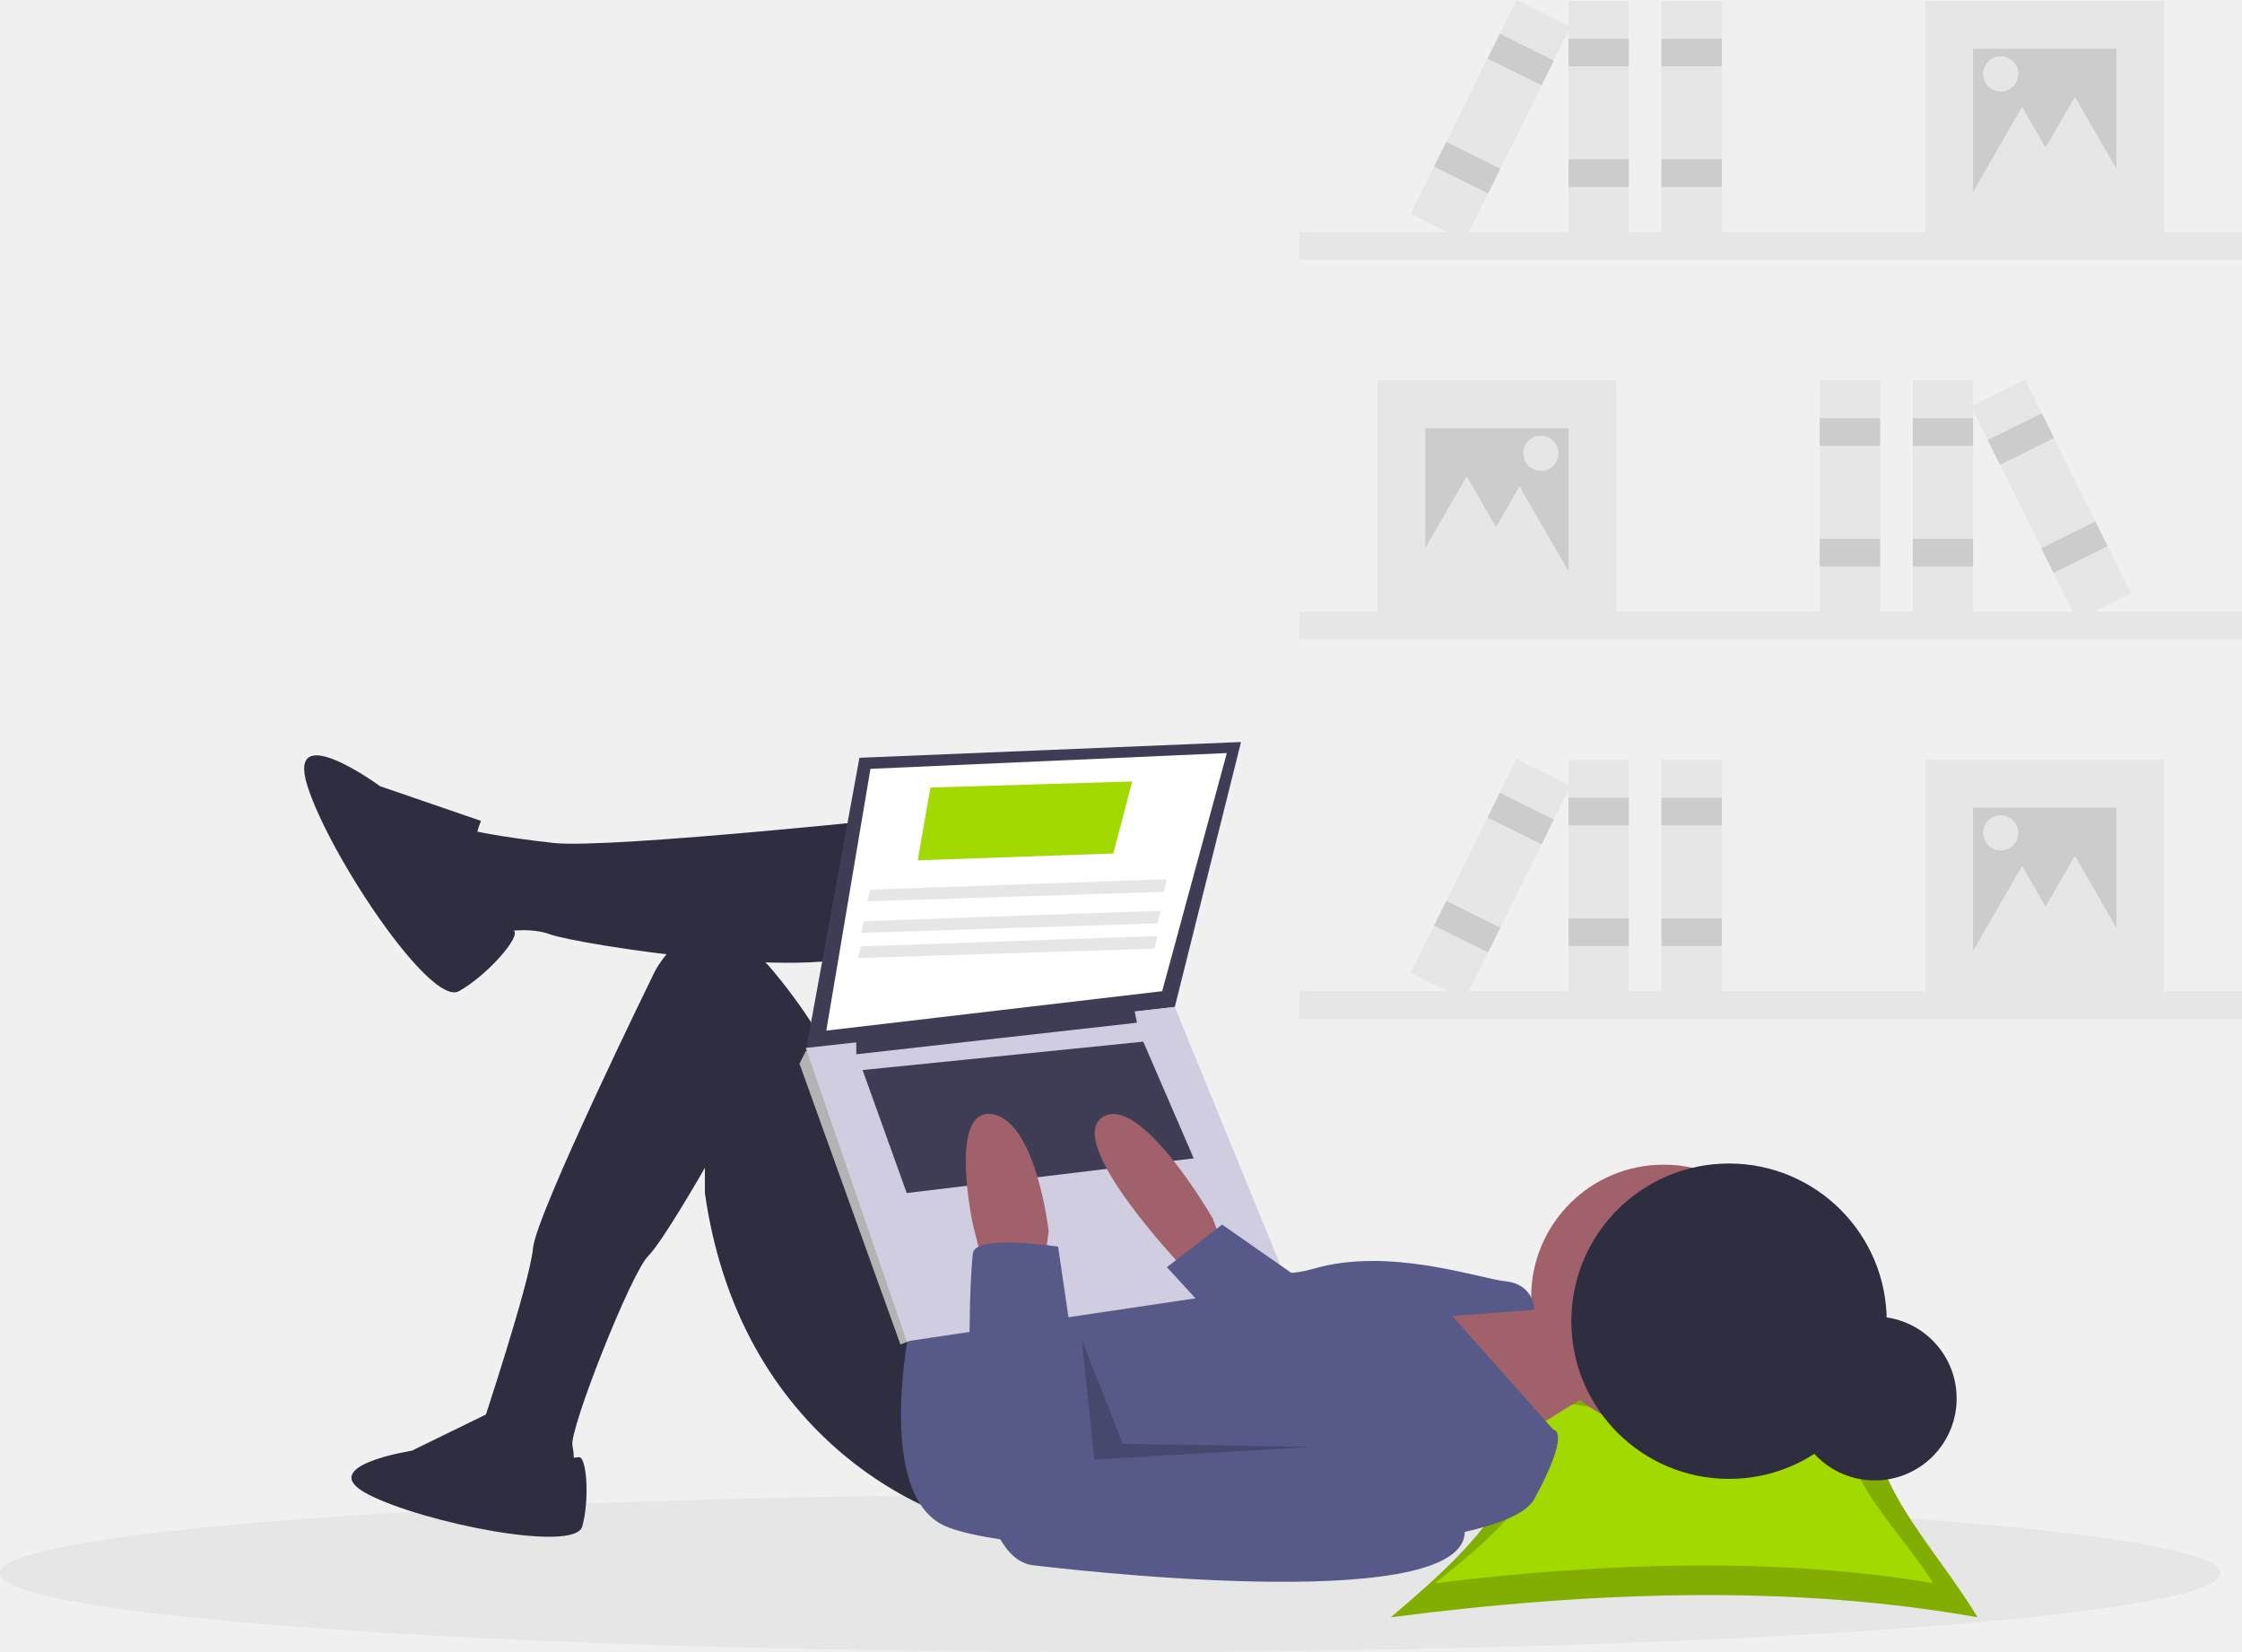
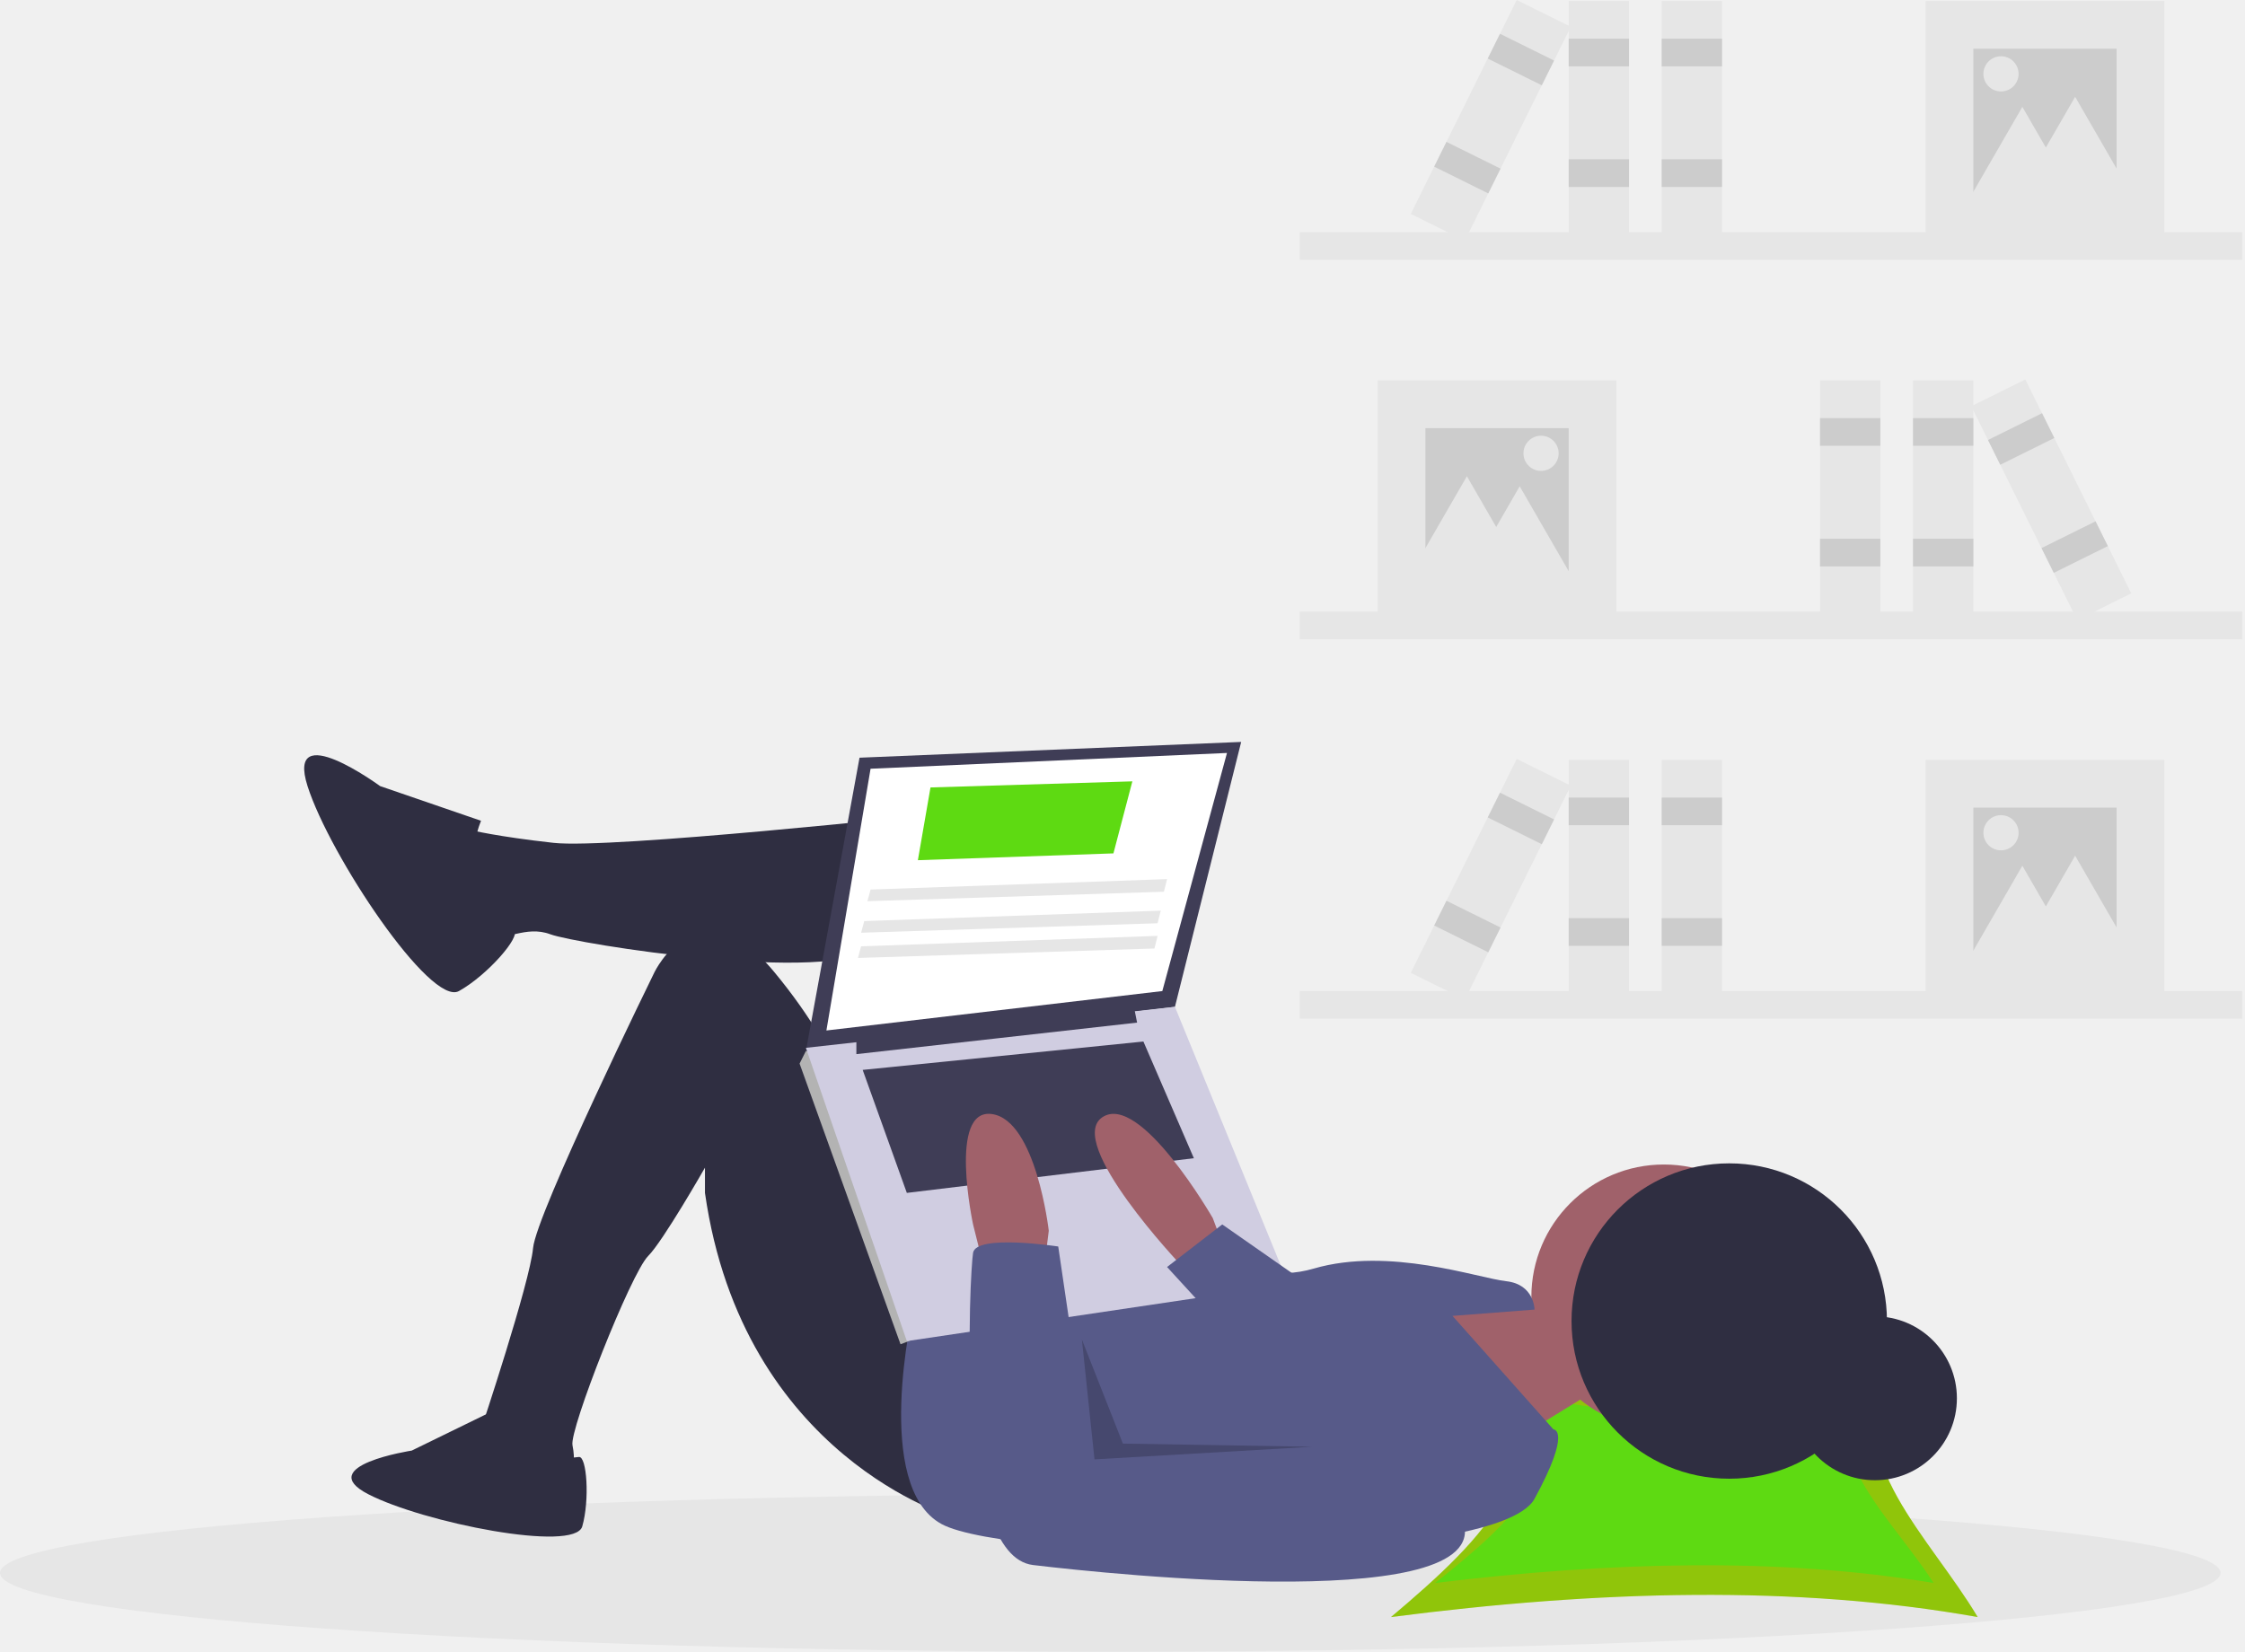
- <svg xmlns="http://www.w3.org/2000/svg" id="b3df86d2-2022-47c6-a781-bb5144daf06b" data-name="Layer 1" width="802.027" height="590.916" viewBox="0 0 802.027 590.916">
-   <rect x="464.906" y="218.808" width="337.121" height="9.889" fill="#e6e6e6" />
-   <rect x="492.774" y="136.101" width="85.404" height="85.404" fill="#e6e6e6" />
-   <rect x="509.855" y="153.182" width="51.242" height="51.242" fill="#ccc" />
-   <rect x="684.259" y="136.101" width="21.576" height="85.404" fill="#e6e6e6" />
-   <rect x="684.259" y="149.586" width="21.576" height="9.889" fill="#ccc" />
-   <rect x="684.259" y="192.737" width="21.576" height="9.889" fill="#ccc" />
-   <rect x="650.997" y="136.101" width="21.576" height="85.404" fill="#e6e6e6" />
-   <rect x="650.997" y="149.586" width="21.576" height="9.889" fill="#ccc" />
-   <rect x="650.997" y="192.737" width="21.576" height="9.889" fill="#ccc" />
-   <rect x="921.902" y="290.643" width="21.576" height="85.404" transform="translate(-250.0565 293.892) rotate(-26.3396)" fill="#e6e6e6" />
-   <rect x="911.133" y="306.647" width="21.576" height="9.889" transform="translate(-241.5231 286.8553) rotate(-26.3396)" fill="#ccc" />
-   <rect x="930.279" y="345.319" width="21.576" height="9.889" transform="translate(-256.6936 299.365) rotate(-26.3396)" fill="#ccc" />
-   <polygon points="524.688 170.382 535.554 189.201 546.419 208.02 524.688 208.02 502.958 208.02 513.823 189.201 524.688 170.382" fill="#e6e6e6" />
-   <polygon points="543.567 173.978 554.432 192.797 565.298 211.616 543.567 211.616 521.837 211.616 532.702 192.797 543.567 173.978" fill="#e6e6e6" />
-   <circle cx="551.209" cy="162.171" r="6.293" fill="#e6e6e6" />
-   <rect x="663.892" y="237.602" width="337.121" height="9.889" transform="translate(1465.919 330.5513) rotate(-180)" fill="#e6e6e6" />
-   <rect x="887.741" y="154.895" width="85.404" height="85.404" transform="translate(1661.899 240.6523) rotate(-180)" fill="#e6e6e6" />
-   <rect x="904.821" y="171.976" width="51.242" height="51.242" transform="translate(1661.899 240.6523) rotate(-180)" fill="#ccc" />
-   <rect x="760.084" y="154.895" width="21.576" height="85.404" transform="translate(1342.757 240.6523) rotate(-180)" fill="#e6e6e6" />
-   <rect x="760.084" y="168.38" width="21.576" height="9.889" transform="translate(1342.757 192.1068) rotate(-180)" fill="#ccc" />
-   <rect x="760.084" y="211.531" width="21.576" height="9.889" transform="translate(1342.757 278.4099) rotate(-180)" fill="#ccc" />
-   <rect x="793.347" y="154.895" width="21.576" height="85.404" transform="translate(1409.283 240.6523) rotate(-180)" fill="#e6e6e6" />
-   <rect x="793.347" y="168.38" width="21.576" height="9.889" transform="translate(1409.283 192.1068) rotate(-180)" fill="#ccc" />
-   <rect x="793.347" y="211.531" width="21.576" height="9.889" transform="translate(1409.283 278.4099) rotate(-180)" fill="#ccc" />
-   <rect x="721.427" y="154.895" width="21.576" height="85.404" transform="translate(1101.754 545.0149) rotate(-153.6604)" fill="#e6e6e6" />
-   <rect x="732.197" y="170.9" width="21.576" height="9.889" transform="translate(1131.826 508.5461) rotate(-153.6604)" fill="#ccc" />
-   <rect x="713.051" y="209.571" width="21.576" height="9.889" transform="translate(1078.364 573.3795) rotate(-153.6604)" fill="#ccc" />
-   <polygon points="742.244 34.634 731.379 53.453 720.514 72.272 742.244 72.272 763.975 72.272 753.109 53.453 742.244 34.634" fill="#e6e6e6" />
-   <polygon points="723.365 38.23 712.5 57.049 701.635 75.868 723.365 75.868 745.096 75.868 734.231 57.049 723.365 38.23" fill="#e6e6e6" />
-   <circle cx="715.724" cy="26.424" r="6.293" fill="#e6e6e6" />
-   <rect x="663.892" y="509.097" width="337.121" height="9.889" transform="translate(1465.919 873.5416) rotate(-180)" fill="#e6e6e6" />
-   <rect x="887.741" y="426.39" width="85.404" height="85.404" transform="translate(1661.899 783.6425) rotate(-180)" fill="#e6e6e6" />
-   <rect x="904.821" y="443.471" width="51.242" height="51.242" transform="translate(1661.899 783.6425) rotate(-180)" fill="#ccc" />
-   <rect x="760.084" y="426.39" width="21.576" height="85.404" transform="translate(1342.757 783.6425) rotate(-180)" fill="#e6e6e6" />
-   <rect x="760.084" y="439.875" width="21.576" height="9.889" transform="translate(1342.757 735.0971) rotate(-180)" fill="#ccc" />
-   <rect x="760.084" y="483.027" width="21.576" height="9.889" transform="translate(1342.757 821.4002) rotate(-180)" fill="#ccc" />
-   <rect x="793.347" y="426.39" width="21.576" height="85.404" transform="translate(1409.283 783.6425) rotate(-180)" fill="#e6e6e6" />
-   <rect x="793.347" y="439.875" width="21.576" height="9.889" transform="translate(1409.283 735.0971) rotate(-180)" fill="#ccc" />
-   <rect x="793.347" y="483.027" width="21.576" height="9.889" transform="translate(1409.283 821.4002) rotate(-180)" fill="#ccc" />
-   <rect x="721.427" y="426.39" width="21.576" height="85.404" transform="translate(981.2936 1059.819) rotate(-153.6604)" fill="#e6e6e6" />
-   <rect x="732.197" y="442.395" width="21.576" height="9.889" transform="translate(1011.366 1023.35) rotate(-153.6604)" fill="#ccc" />
-   <rect x="713.051" y="481.067" width="21.576" height="9.889" transform="translate(957.9038 1088.183) rotate(-153.6604)" fill="#ccc" />
-   <polygon points="742.244 306.129 731.379 324.948 720.514 343.768 742.244 343.768 763.975 343.768 753.109 324.948 742.244 306.129" fill="#e6e6e6" />
-   <polygon points="723.365 309.725 712.5 328.544 701.635 347.364 723.365 347.364 745.096 347.364 734.231 328.544 723.365 309.725" fill="#e6e6e6" />
-   <circle cx="715.724" cy="297.919" r="6.293" fill="#e6e6e6" />
-   <ellipse cx="397.129" cy="562.711" rx="397.129" ry="28.205" fill="#e6e6e6" />
-   <path d="M906.373,733.048c-64.755-11.525-135.567-9.609-209.847,0,33.855-28.581,63.075-57.163,29.219-85.744,66.039,13.624,75.289,12.245,148.752,0C857.459,675.885,889.334,704.467,906.373,733.048Z" transform="translate(-198.9865 -154.5418)" fill="#a1d900" />
-   <path d="M906.373,733.048c-64.755-11.525-135.567-9.609-209.847,0,33.855-28.581,63.075-57.163,29.219-85.744,66.039,13.624,75.289,12.245,148.752,0C857.459,675.885,889.334,704.467,906.373,733.048Z" transform="translate(-198.9865 -154.5418)" opacity="0.2" />
-   <path d="M890.578,720.854c-55.007-9.2-115.159-7.67-178.257,0C741.08,698.04,765.901,675.226,737.142,652.412c56.098,10.875,63.955,9.774,126.359,0C849.027,675.226,876.104,698.04,890.578,720.854Z" transform="translate(-198.9865 -154.5418)" fill="#a1d900" />
-   <circle cx="670.64" cy="500.244" r="29.309" fill="#2f2e41" />
-   <polygon points="537.591 466.249 557.899 469.634 568.053 498.967 538.72 517.019 504.873 466.249 536.463 466.249 537.591 466.249" fill="#a0616a" />
-   <circle cx="595.13" cy="463.993" r="47.385" fill="#a0616a" />
-   <path d="M532.372,445.919s-115.077,12.41-135.385,10.154-29.333-4.513-29.333-4.513-13.539,18.051-6.769,25.949A48.822,48.822,0,0,0,374.423,488.791s12.41-3.385,21.436,0,100.411,18.051,116.205,4.513S532.372,445.919,532.372,445.919Z" transform="translate(-198.9865 -154.5418)" fill="#2f2e41" />
-   <path d="M540.27,697.509s-75.59-21.436-89.128-116.205v-9.026S436.185,598.516,430.833,603.868c-6.205,6.205-28.205,62.051-27.077,67.693s0,7.897,0,7.897l-32.718-3.385V665.919s17.487-52.462,18.615-64.872,43.436-98.718,43.436-98.718,15.795-32.718,42.872,0,29.333,55.282,29.333,55.282l34.974,67.693Z" transform="translate(-198.9865 -154.5418)" fill="#2f2e41" />
-   <path d="M371.038,448.175l-36.103-12.41s-33.846-24.821-25.949,0,44,78.975,54.154,73.334,22.366-19.643,19.644-21.668S362.013,470.739,371.038,448.175Z" transform="translate(-198.9865 -154.5418)" fill="#2f2e41" />
-   <path d="M375.402,659.259l-29.144,14.233s-35.244,5.422-15.589,15.589,73.876,21.011,76.587,11.522,1.635-25.236-1.216-24.818S383.535,678.236,375.402,659.259Z" transform="translate(-198.9865 -154.5418)" fill="#2f2e41" />
-   <path d="M525.603,623.048s-14.667,63.18,10.154,76.718S734.322,715.561,747.86,690.74s6.769-24.821,6.769-24.821l-36.103-40.616L747.86,623.048s0-9.026-10.154-10.154-41.744-12.41-68.821-4.513-42.872-15.795-42.872-15.795Z" transform="translate(-198.9865 -154.5418)" fill="#575a89" />
-   <polygon points="307.437 271.069 288.257 375.993 420.258 360.198 443.95 265.428 307.437 271.069" fill="#3f3d56" />
-   <polygon points="311.386 275.018 295.591 368.659 415.745 354.557 438.873 269.377 311.386 275.018" fill="#fff" />
-   <polygon points="292.77 377.121 288.257 375.993 286.001 380.505 322.104 480.916 325.499 479.618 326.616 473.019 292.77 377.121" fill="#b3b3b3" />
-   <polygon points="288.257 374.864 324.36 479.788 460.873 459.48 420.258 360.198 288.257 374.864" fill="#d0cde1" />
-   <polygon points="306.309 371.48 306.309 377.121 406.719 365.839 405.591 360.198 306.309 371.48" fill="#3f3d56" />
-   <polygon points="308.565 382.762 324.36 426.762 427.027 414.352 408.976 372.608 308.565 382.762" fill="#3f3d56" />
-   <path d="M636.167,599.355l-3.385-9.026s-25.949-45.128-39.487-36.103,28.205,53.026,28.205,53.026h13.539Z" transform="translate(-198.9865 -154.5418)" fill="#a0616a" />
-   <path d="M550.423,606.124l-3.385-13.539s-9.026-41.744,6.769-39.487,20.308,41.744,20.308,41.744l-1.128,9.026Z" transform="translate(-198.9865 -154.5418)" fill="#a0616a" />
-   <path d="M577.501,600.483s-29.333-4.513-30.462,2.256-6.769,108.308,21.436,111.693,168.103,18.051,153.436-16.923-37.231-30.462-37.231-30.462L588.783,677.202Z" transform="translate(-198.9865 -154.5418)" fill="#575a89" />
-   <polygon points="467.078 458.916 437.181 438.044 417.437 453.275 442.258 480.352 467.078 458.916" fill="#575a89" />
-   <polygon points="386.976 479.224 391.488 522.096 469.335 517.583 401.642 516.455 386.976 479.224" opacity="0.2" />
-   <circle cx="618.521" cy="472.603" r="56.41" fill="#2f2e41" />
-   <polygon points="328.309 307.736 398.258 305.301 405.027 279.531 332.822 281.71 328.309 307.736" fill="#a1d900" />
-   <polygon points="310.258 322.403 416.309 319.018 417.437 314.505 311.386 318.239 310.258 322.403" fill="#e6e6e6" />
-   <polygon points="308.001 333.685 414.053 330.3 415.181 325.787 309.129 329.521 308.001 333.685" fill="#e6e6e6" />
-   <polygon points="306.873 342.71 412.924 339.326 414.053 334.813 308.001 338.546 306.873 342.71" fill="#e6e6e6" />
+ <svg xmlns="http://www.w3.org/2000/svg" width="100%" height="100%" viewBox="0 0 803 591" version="1.1" xml:space="preserve" style="fill-rule:evenodd;clip-rule:evenodd;stroke-linejoin:round;stroke-miterlimit:2;">
+   <rect x="464.906" y="218.808" width="337.121" height="9.889" style="fill:rgb(230,230,230);" />
+   <rect x="492.774" y="136.101" width="85.404" height="85.404" style="fill:rgb(230,230,230);" />
+   <rect x="509.855" y="153.182" width="51.242" height="51.242" style="fill:rgb(204,204,204);" />
+   <rect x="684.259" y="136.101" width="21.576" height="85.404" style="fill:rgb(230,230,230);" />
+   <rect x="684.259" y="149.586" width="21.576" height="9.889" style="fill:rgb(204,204,204);" />
+   <rect x="684.259" y="192.737" width="21.576" height="9.889" style="fill:rgb(204,204,204);" />
+   <rect x="650.997" y="136.101" width="21.576" height="85.404" style="fill:rgb(230,230,230);" />
+   <rect x="650.997" y="149.586" width="21.576" height="9.889" style="fill:rgb(204,204,204);" />
+   <rect x="650.997" y="192.737" width="21.576" height="9.889" style="fill:rgb(204,204,204);" />
+   <g transform="matrix(0.89618,-0.443691,0.443691,0.89618,-250.057,293.892)">
+     <rect x="921.902" y="290.643" width="21.576" height="85.404" style="fill:rgb(230,230,230);" />
+   </g>
+   <g transform="matrix(0.89618,-0.443691,0.443691,0.89618,-241.523,286.855)">
+     <rect x="911.133" y="306.647" width="21.576" height="9.889" style="fill:rgb(204,204,204);" />
+   </g>
+   <g transform="matrix(0.89618,-0.443691,0.443691,0.89618,-256.694,299.365)">
+     <rect x="930.279" y="345.319" width="21.576" height="9.889" style="fill:rgb(204,204,204);" />
+   </g>
+   <path d="M524.688,170.382L535.554,189.201L546.419,208.02L502.958,208.02L524.688,170.382Z" style="fill:rgb(230,230,230);fill-rule:nonzero;" />
+   <path d="M543.567,173.978L554.432,192.797L565.298,211.616L521.837,211.616L543.567,173.978Z" style="fill:rgb(230,230,230);fill-rule:nonzero;" />
+   <circle cx="551.209" cy="162.171" r="6.293" style="fill:rgb(230,230,230);" />
+   <g transform="matrix(-1,7.65714e-16,-7.65714e-16,-1,1465.92,330.551)">
+     <rect x="663.892" y="237.602" width="337.121" height="9.889" style="fill:rgb(230,230,230);" />
+   </g>
+   <g transform="matrix(-1,7.65714e-16,-7.65714e-16,-1,1661.9,240.652)">
+     <rect x="887.741" y="154.895" width="85.404" height="85.404" style="fill:rgb(230,230,230);" />
+   </g>
+   <g transform="matrix(-1,7.65714e-16,-7.65714e-16,-1,1661.9,240.652)">
+     <rect x="904.821" y="171.976" width="51.242" height="51.242" style="fill:rgb(204,204,204);" />
+   </g>
+   <g transform="matrix(-1,7.65714e-16,-7.65714e-16,-1,1342.76,240.652)">
+     <rect x="760.084" y="154.895" width="21.576" height="85.404" style="fill:rgb(230,230,230);" />
+   </g>
+   <g transform="matrix(-1,7.65714e-16,-7.65714e-16,-1,1342.76,192.107)">
+     <rect x="760.084" y="168.38" width="21.576" height="9.889" style="fill:rgb(204,204,204);" />
+   </g>
+   <g transform="matrix(-1,7.65714e-16,-7.65714e-16,-1,1342.76,278.41)">
+     <rect x="760.084" y="211.531" width="21.576" height="9.889" style="fill:rgb(204,204,204);" />
+   </g>
+   <g transform="matrix(-1,7.65714e-16,-7.65714e-16,-1,1409.28,240.652)">
+     <rect x="793.347" y="154.895" width="21.576" height="85.404" style="fill:rgb(230,230,230);" />
+   </g>
+   <g transform="matrix(-1,7.65714e-16,-7.65714e-16,-1,1409.28,192.107)">
+     <rect x="793.347" y="168.38" width="21.576" height="9.889" style="fill:rgb(204,204,204);" />
+   </g>
+   <g transform="matrix(-1,7.65714e-16,-7.65714e-16,-1,1409.28,278.41)">
+     <rect x="793.347" y="211.531" width="21.576" height="9.889" style="fill:rgb(204,204,204);" />
+   </g>
+   <g transform="matrix(-0.89618,-0.443691,0.443691,-0.89618,1101.75,545.015)">
+     <rect x="721.427" y="154.895" width="21.576" height="85.404" style="fill:rgb(230,230,230);" />
+   </g>
+   <g transform="matrix(-0.89618,-0.443691,0.443691,-0.89618,1131.83,508.546)">
+     <rect x="732.197" y="170.9" width="21.576" height="9.889" style="fill:rgb(204,204,204);" />
+   </g>
+   <g transform="matrix(-0.89618,-0.443691,0.443691,-0.89618,1078.36,573.379)">
+     <rect x="713.051" y="209.571" width="21.576" height="9.889" style="fill:rgb(204,204,204);" />
+   </g>
+   <path d="M742.244,34.634L720.514,72.272L763.975,72.272L753.109,53.453L742.244,34.634Z" style="fill:rgb(230,230,230);fill-rule:nonzero;" />
+   <path d="M723.365,38.23L701.635,75.868L745.096,75.868L734.231,57.049L723.365,38.23Z" style="fill:rgb(230,230,230);fill-rule:nonzero;" />
+   <circle cx="715.724" cy="26.424" r="6.293" style="fill:rgb(230,230,230);" />
+   <g transform="matrix(-1,7.65714e-16,-7.65714e-16,-1,1465.92,873.542)">
+     <rect x="663.892" y="509.097" width="337.121" height="9.889" style="fill:rgb(230,230,230);" />
+   </g>
+   <g transform="matrix(-1,7.65714e-16,-7.65714e-16,-1,1661.9,783.643)">
+     <rect x="887.741" y="426.39" width="85.404" height="85.404" style="fill:rgb(230,230,230);" />
+   </g>
+   <g transform="matrix(-1,7.65714e-16,-7.65714e-16,-1,1661.9,783.643)">
+     <rect x="904.821" y="443.471" width="51.242" height="51.242" style="fill:rgb(204,204,204);" />
+   </g>
+   <g transform="matrix(-1,7.65714e-16,-7.65714e-16,-1,1342.76,783.643)">
+     <rect x="760.084" y="426.39" width="21.576" height="85.404" style="fill:rgb(230,230,230);" />
+   </g>
+   <g transform="matrix(-1,7.65714e-16,-7.65714e-16,-1,1342.76,735.097)">
+     <rect x="760.084" y="439.875" width="21.576" height="9.889" style="fill:rgb(204,204,204);" />
+   </g>
+   <g transform="matrix(-1,7.65714e-16,-7.65714e-16,-1,1342.76,821.4)">
+     <rect x="760.084" y="483.027" width="21.576" height="9.889" style="fill:rgb(204,204,204);" />
+   </g>
+   <g transform="matrix(-1,7.65714e-16,-7.65714e-16,-1,1409.28,783.643)">
+     <rect x="793.347" y="426.39" width="21.576" height="85.404" style="fill:rgb(230,230,230);" />
+   </g>
+   <g transform="matrix(-1,7.65714e-16,-7.65714e-16,-1,1409.28,735.097)">
+     <rect x="793.347" y="439.875" width="21.576" height="9.889" style="fill:rgb(204,204,204);" />
+   </g>
+   <g transform="matrix(-1,7.65714e-16,-7.65714e-16,-1,1409.28,821.4)">
+     <rect x="793.347" y="483.027" width="21.576" height="9.889" style="fill:rgb(204,204,204);" />
+   </g>
+   <g transform="matrix(-0.89618,-0.443691,0.443691,-0.89618,981.294,1059.82)">
+     <rect x="721.427" y="426.39" width="21.576" height="85.404" style="fill:rgb(230,230,230);" />
+   </g>
+   <g transform="matrix(-0.89618,-0.443691,0.443691,-0.89618,1011.37,1023.35)">
+     <rect x="732.197" y="442.395" width="21.576" height="9.889" style="fill:rgb(204,204,204);" />
+   </g>
+   <g transform="matrix(-0.89618,-0.443691,0.443691,-0.89618,957.904,1088.18)">
+     <rect x="713.051" y="481.067" width="21.576" height="9.889" style="fill:rgb(204,204,204);" />
+   </g>
+   <path d="M742.244,306.129L731.379,324.948L720.514,343.768L763.975,343.768L753.109,324.948L742.244,306.129Z" style="fill:rgb(230,230,230);fill-rule:nonzero;" />
+   <path d="M723.365,309.725L712.5,328.544L701.635,347.364L745.096,347.364L734.231,328.544L723.365,309.725Z" style="fill:rgb(230,230,230);fill-rule:nonzero;" />
+   <circle cx="715.724" cy="297.919" r="6.293" style="fill:rgb(230,230,230);" />
+   <ellipse cx="397.129" cy="562.711" rx="397.129" ry="28.205" style="fill:rgb(230,230,230);" />
+   <g transform="matrix(1,0,0,1,-198.987,-154.542)">
+     <path d="M906.373,733.048C841.618,721.522 770.806,723.438 696.527,733.048C730.382,704.467 759.601,675.885 725.746,647.304C791.785,660.928 801.035,659.549 874.498,647.304C857.459,675.885 889.334,704.467 906.373,733.048Z" style="fill:rgb(161,217,0);fill-rule:nonzero;" />
+   </g>
+   <g transform="matrix(1,0,0,1,-198.987,-154.542)">
+     <path d="M906.373,733.048C841.618,721.522 770.806,723.438 696.527,733.048C730.382,704.467 759.601,675.885 725.746,647.304C791.785,660.928 801.035,659.549 874.498,647.304C857.459,675.885 889.334,704.467 906.373,733.048Z" style="fill:rgb(76,116,51);fill-opacity:0.2;fill-rule:nonzero;" />
+   </g>
+   <g transform="matrix(1,0,0,1,-198.987,-154.542)">
+     <path d="M890.578,720.854C835.571,711.654 775.419,713.184 712.321,720.854C741.08,698.04 765.901,675.226 737.142,652.412C793.24,663.287 801.097,662.186 863.501,652.412C849.027,675.226 876.104,698.04 890.578,720.854Z" style="fill:rgb(94,218,18);fill-rule:nonzero;" />
+   </g>
+   <circle cx="670.64" cy="500.244" r="29.309" style="fill:rgb(47,46,65);" />
+   <path d="M537.591,466.249L557.899,469.634L568.053,498.967L538.72,517.019L504.873,466.249L537.591,466.249Z" style="fill:rgb(160,97,106);fill-rule:nonzero;" />
+   <circle cx="595.13" cy="463.993" r="47.385" style="fill:rgb(160,97,106);" />
+   <g transform="matrix(1,0,0,1,-198.987,-154.542)">
+     <path d="M532.372,445.919C532.372,445.919 417.295,458.329 396.987,456.073C376.679,453.816 367.654,451.56 367.654,451.56C367.654,451.56 354.115,469.611 360.885,477.509C364.676,482.059 369.263,485.882 374.423,488.791C379.583,491.699 386.833,485.406 395.859,488.791C404.885,492.175 496.27,506.842 512.064,493.304C527.859,479.765 532.372,445.919 532.372,445.919Z" style="fill:rgb(47,46,65);fill-rule:nonzero;" />
+   </g>
+   <g transform="matrix(1,0,0,1,-198.987,-154.542)">
+     <path d="M540.27,697.509C540.27,697.509 464.68,676.073 451.141,581.304L451.141,572.278C451.141,572.278 436.185,598.516 430.833,603.868C424.628,610.073 402.628,665.919 403.756,671.561C404.885,677.202 403.756,679.458 403.756,679.458L371.038,676.073L371.038,665.919C371.038,665.919 388.526,613.458 389.654,601.047C390.782,588.637 433.09,502.329 433.09,502.329C433.09,502.329 448.885,469.611 475.962,502.329C503.039,535.047 505.295,557.611 505.295,557.611L540.27,625.304L540.27,697.509Z" style="fill:rgb(47,46,65);fill-rule:nonzero;" />
+   </g>
+   <g transform="matrix(1,0,0,1,-198.987,-154.542)">
+     <path d="M371.038,448.175L334.936,435.765C334.936,435.765 301.089,410.944 308.987,435.765C316.884,460.585 352.987,514.739 363.141,509.098C373.295,503.457 385.506,489.455 382.785,487.431C380.064,485.406 362.013,470.739 371.038,448.175Z" style="fill:rgb(47,46,65);fill-rule:nonzero;" />
+   </g>
+   <g transform="matrix(1,0,0,1,-198.987,-154.542)">
+     <path d="M375.402,659.259L346.258,673.492C346.258,673.492 311.015,678.914 330.67,689.08C350.325,699.247 404.546,710.091 407.257,700.602C409.968,691.114 408.892,675.366 406.041,675.784C403.19,676.203 383.535,678.236 375.402,659.259Z" style="fill:rgb(47,46,65);fill-rule:nonzero;" />
+   </g>
+   <g transform="matrix(1,0,0,1,-198.987,-154.542)">
+     <path d="M525.603,623.048C525.603,623.048 510.936,686.227 535.757,699.766C560.577,713.304 734.322,715.561 747.86,690.74C761.398,665.919 754.629,665.919 754.629,665.919L718.527,625.304L747.86,623.048C747.86,623.048 747.86,614.022 737.706,612.894C727.552,611.765 695.962,600.483 668.885,608.381C641.808,616.278 626.013,592.586 626.013,592.586L525.603,623.048Z" style="fill:rgb(87,90,137);fill-rule:nonzero;" />
+   </g>
+   <path d="M307.437,271.069L288.257,375.993L420.258,360.198L443.95,265.428L307.437,271.069Z" style="fill:rgb(63,61,86);fill-rule:nonzero;" />
+   <path d="M311.386,275.018L295.591,368.659L415.745,354.557L438.873,269.377L311.386,275.018Z" style="fill:white;fill-rule:nonzero;" />
+   <path d="M292.77,377.121L288.257,375.993L286.001,380.505L322.104,480.916L325.499,479.618L326.616,473.019L292.77,377.121Z" style="fill:rgb(179,179,179);fill-rule:nonzero;" />
+   <path d="M288.257,374.864L324.36,479.788L460.873,459.48L420.258,360.198L288.257,374.864Z" style="fill:rgb(208,205,225);fill-rule:nonzero;" />
+   <path d="M306.309,371.48L306.309,377.121L406.719,365.839L405.591,360.198L306.309,371.48Z" style="fill:rgb(63,61,86);fill-rule:nonzero;" />
+   <path d="M308.565,382.762L324.36,426.762L427.027,414.352L408.976,372.608L308.565,382.762Z" style="fill:rgb(63,61,86);fill-rule:nonzero;" />
+   <g transform="matrix(1,0,0,1,-198.987,-154.542)">
+     <path d="M636.167,599.355L632.783,590.329C632.783,590.329 606.834,545.201 593.295,554.227C579.757,563.252 621.501,607.253 621.501,607.253L635.039,607.253L636.167,599.355Z" style="fill:rgb(160,97,106);fill-rule:nonzero;" />
+   </g>
+   <g transform="matrix(1,0,0,1,-198.987,-154.542)">
+     <path d="M550.424,606.124L547.039,592.586C547.039,592.586 538.013,550.842 553.808,553.099C569.603,555.355 574.116,594.842 574.116,594.842L572.988,603.868L550.424,606.124Z" style="fill:rgb(160,97,106);fill-rule:nonzero;" />
+   </g>
+   <g transform="matrix(1,0,0,1,-198.987,-154.542)">
+     <path d="M577.501,600.483C577.501,600.483 548.167,595.971 547.039,602.74C545.911,609.509 540.27,711.048 568.475,714.432C596.68,717.817 736.578,732.484 721.911,697.509C707.245,662.535 684.68,667.048 684.68,667.048L588.783,677.202L577.501,600.483Z" style="fill:rgb(87,90,137);fill-rule:nonzero;" />
+   </g>
+   <path d="M467.078,458.916L437.181,438.044L417.437,453.275L442.258,480.352L467.078,458.916Z" style="fill:rgb(87,90,137);fill-rule:nonzero;" />
+   <path d="M386.976,479.224L391.488,522.096L469.335,517.583L401.642,516.455L386.976,479.224Z" style="fill-opacity:0.2;fill-rule:nonzero;" />
+   <circle cx="618.521" cy="472.603" r="56.41" style="fill:rgb(47,46,65);" />
+   <path d="M328.309,307.736L398.258,305.301L405.027,279.531L332.822,281.71L328.309,307.736Z" style="fill:rgb(94,218,18);fill-rule:nonzero;" />
+   <path d="M310.258,322.403L416.309,319.018L417.437,314.505L311.386,318.239L310.258,322.403Z" style="fill:rgb(230,230,230);fill-rule:nonzero;" />
+   <path d="M308.001,333.685L414.053,330.3L415.181,325.787L309.129,329.521L308.001,333.685Z" style="fill:rgb(230,230,230);fill-rule:nonzero;" />
+   <path d="M306.873,342.71L412.924,339.326L414.053,334.813L308.001,338.546L306.873,342.71Z" style="fill:rgb(230,230,230);fill-rule:nonzero;" />
</svg>
